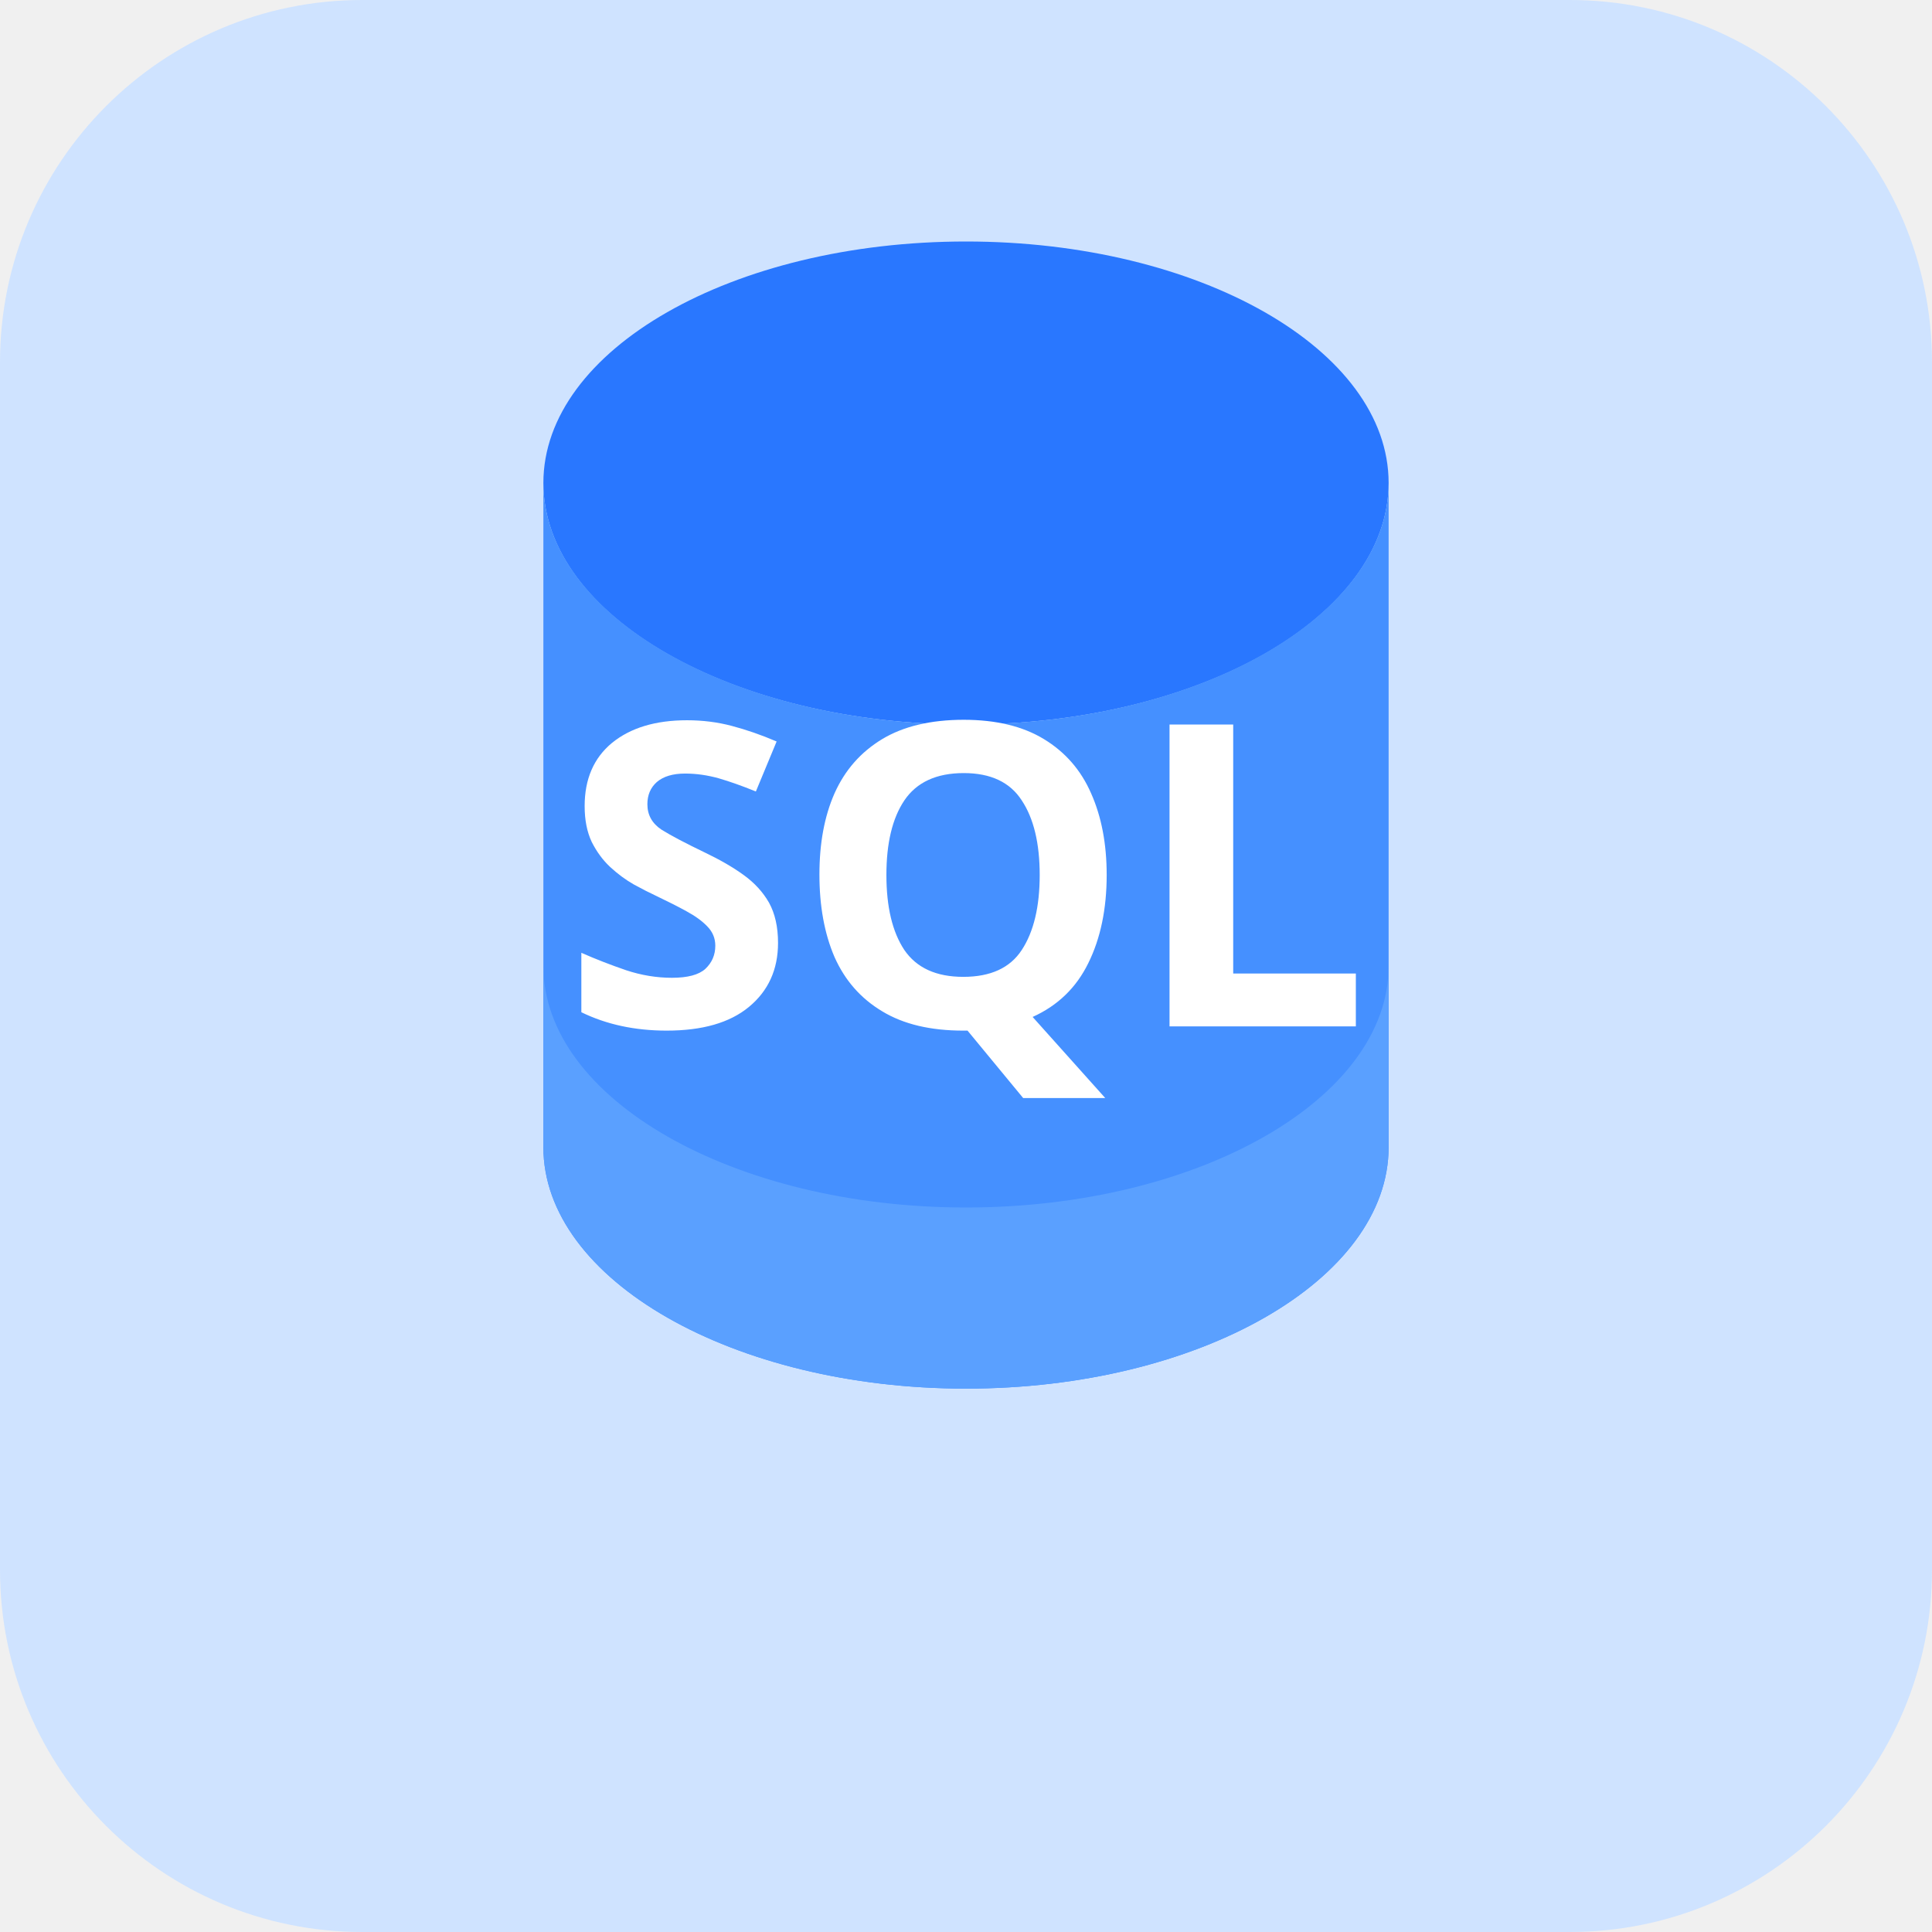
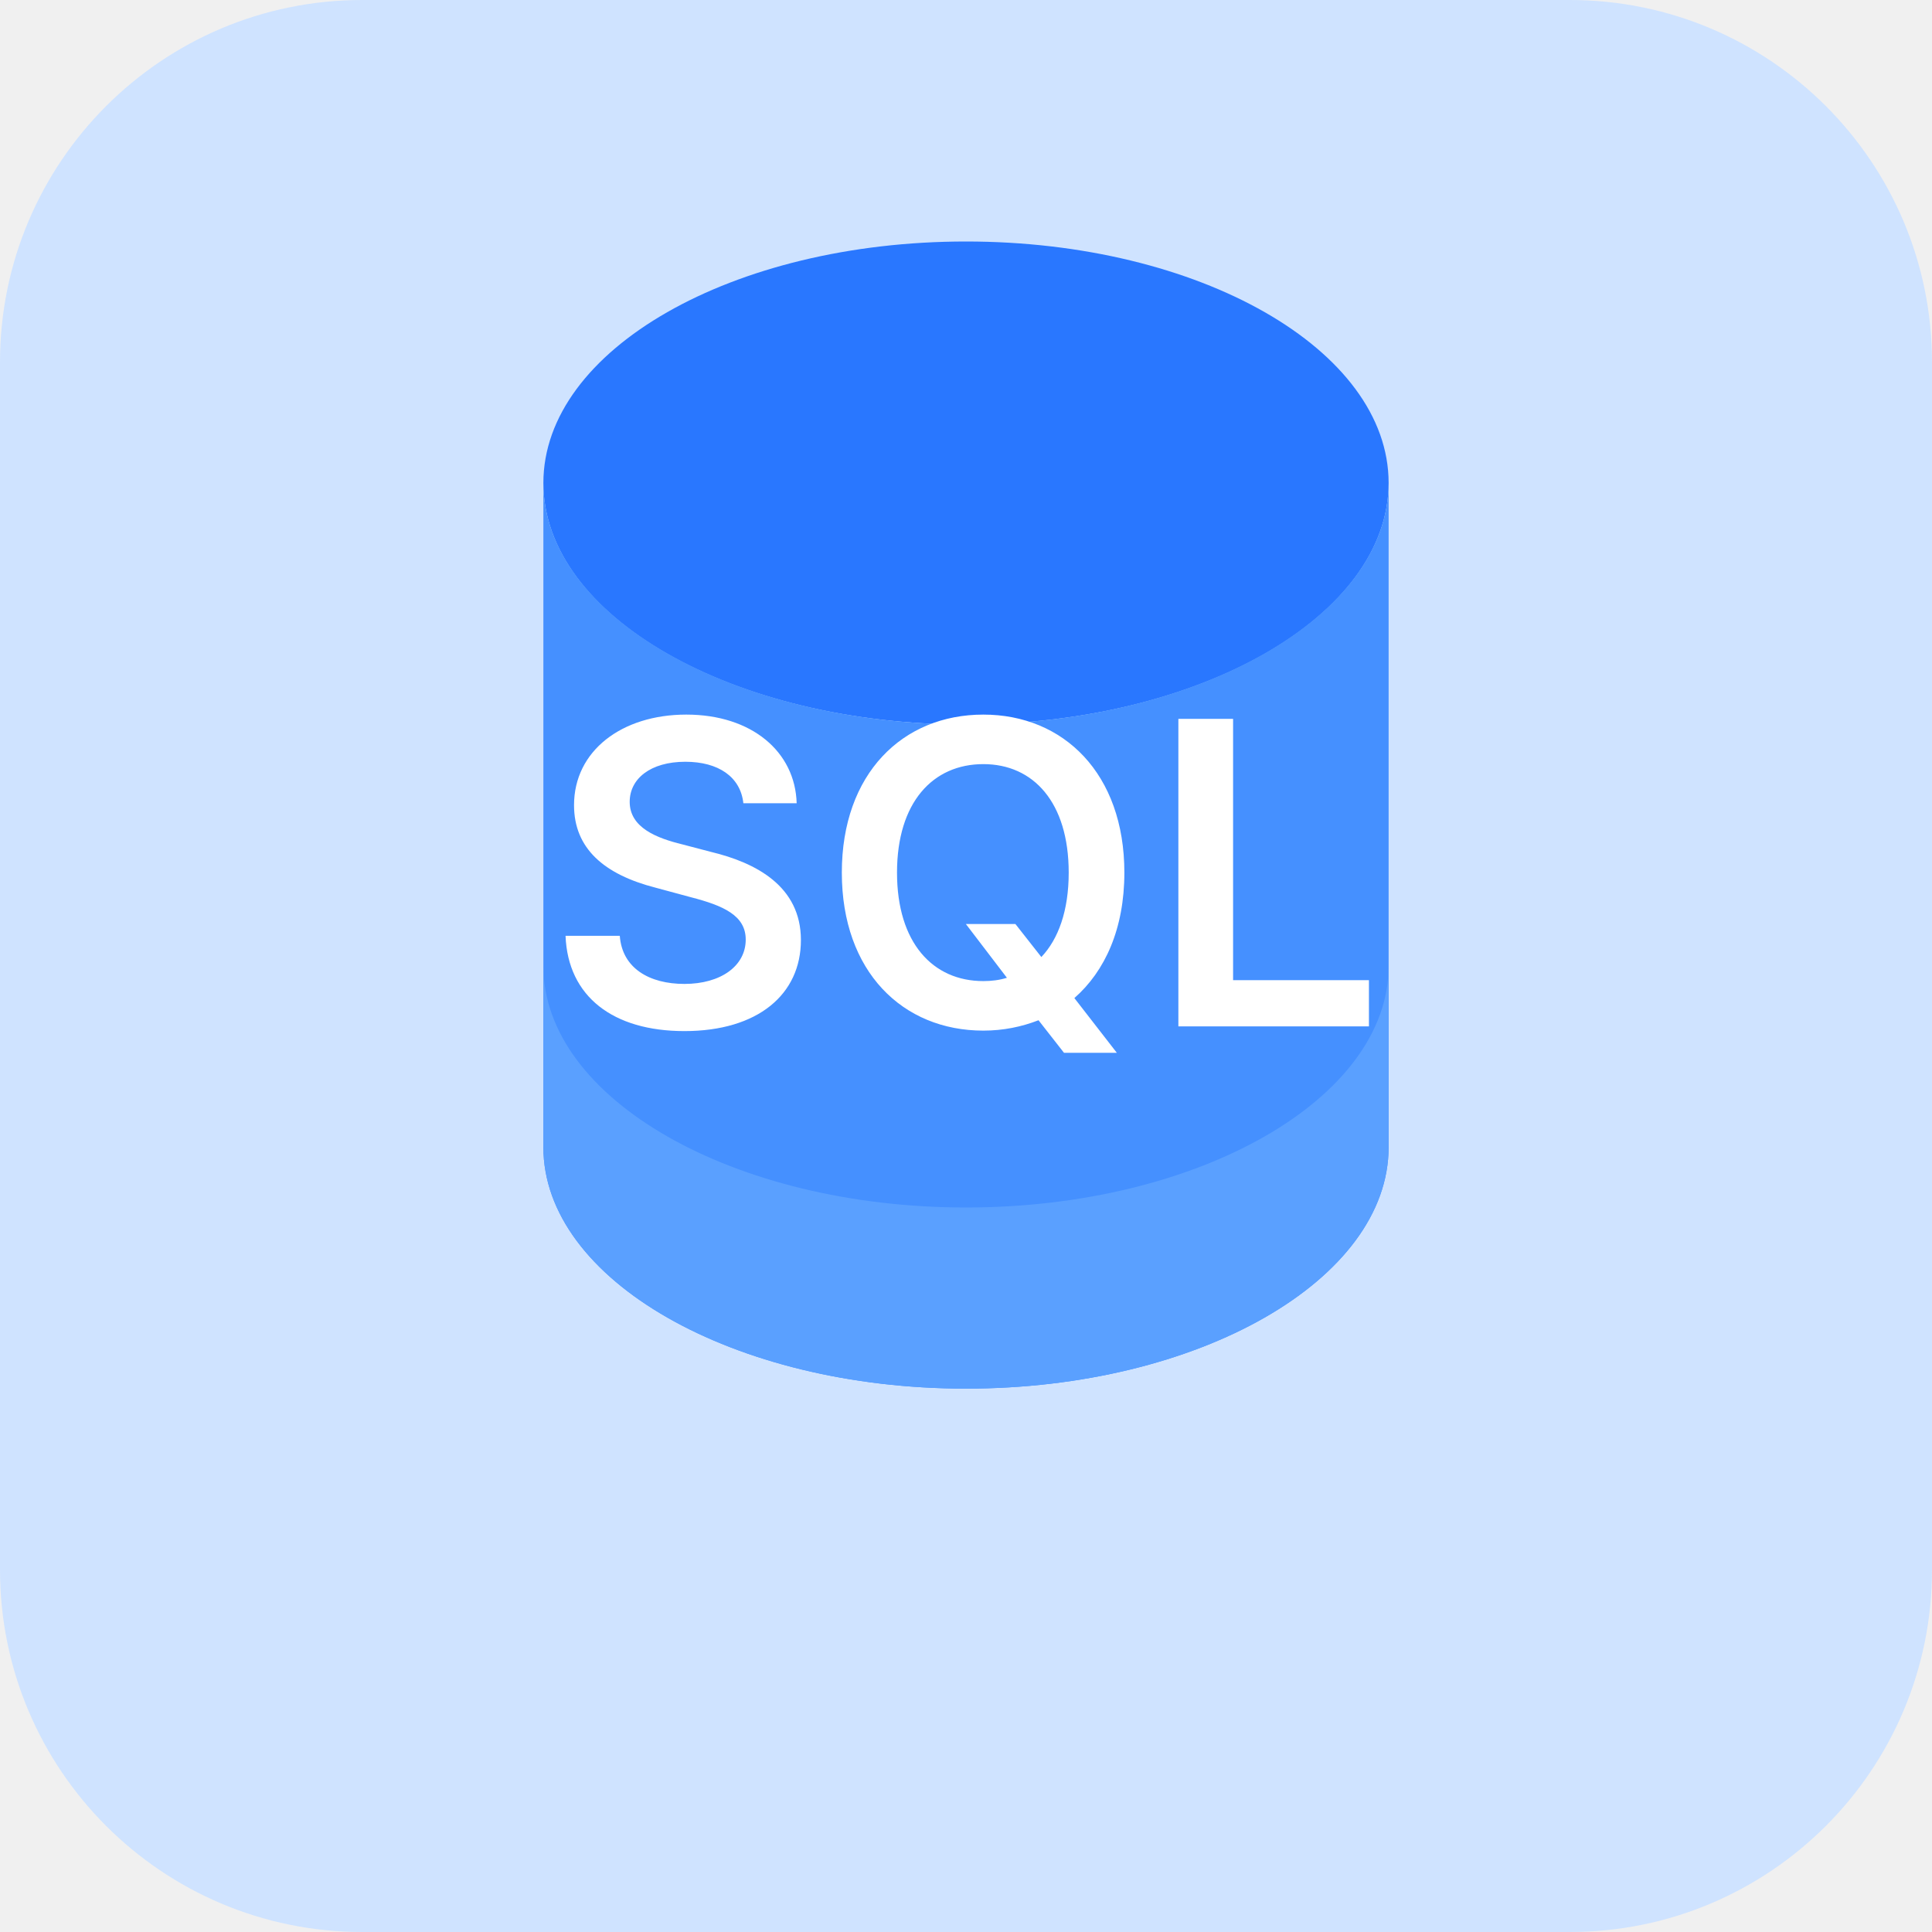
<svg xmlns="http://www.w3.org/2000/svg" width="64" height="64" viewBox="0 0 64 64">
  <rect width="64" height="64" rx="12" fill="#CFE3FF" />
  <ellipse cx="32" cy="16" rx="14" ry="8" fill="#2977FF" />
  <path d="M18 16v22c0 4.4 6.3 8 14 8s14-3.6 14-8V16c0 4.4-6.3 8-14 8s-14-3.6-14-8z" fill="#4590FF" />
  <path d="M18 32v6c0 4.4 6.3 8 14 8s14-3.6 14-8v-6c0 4.4-6.3 8-14 8s-14-3.6-14-8z" fill="#5AA0FF" />
-   <text x="32" y="34" text-anchor="middle" font-family="Segoe UI, Montserrat, sans-serif" font-size="14" font-weight="600" fill="#FFFFFF">SQL</text>
+   <text x="32" y="34" text-anchor="middle" font-family="Inter, sans-serif" font-size="14" font-weight="600" fill="#FFFFFF">SQL</text>
</svg>
